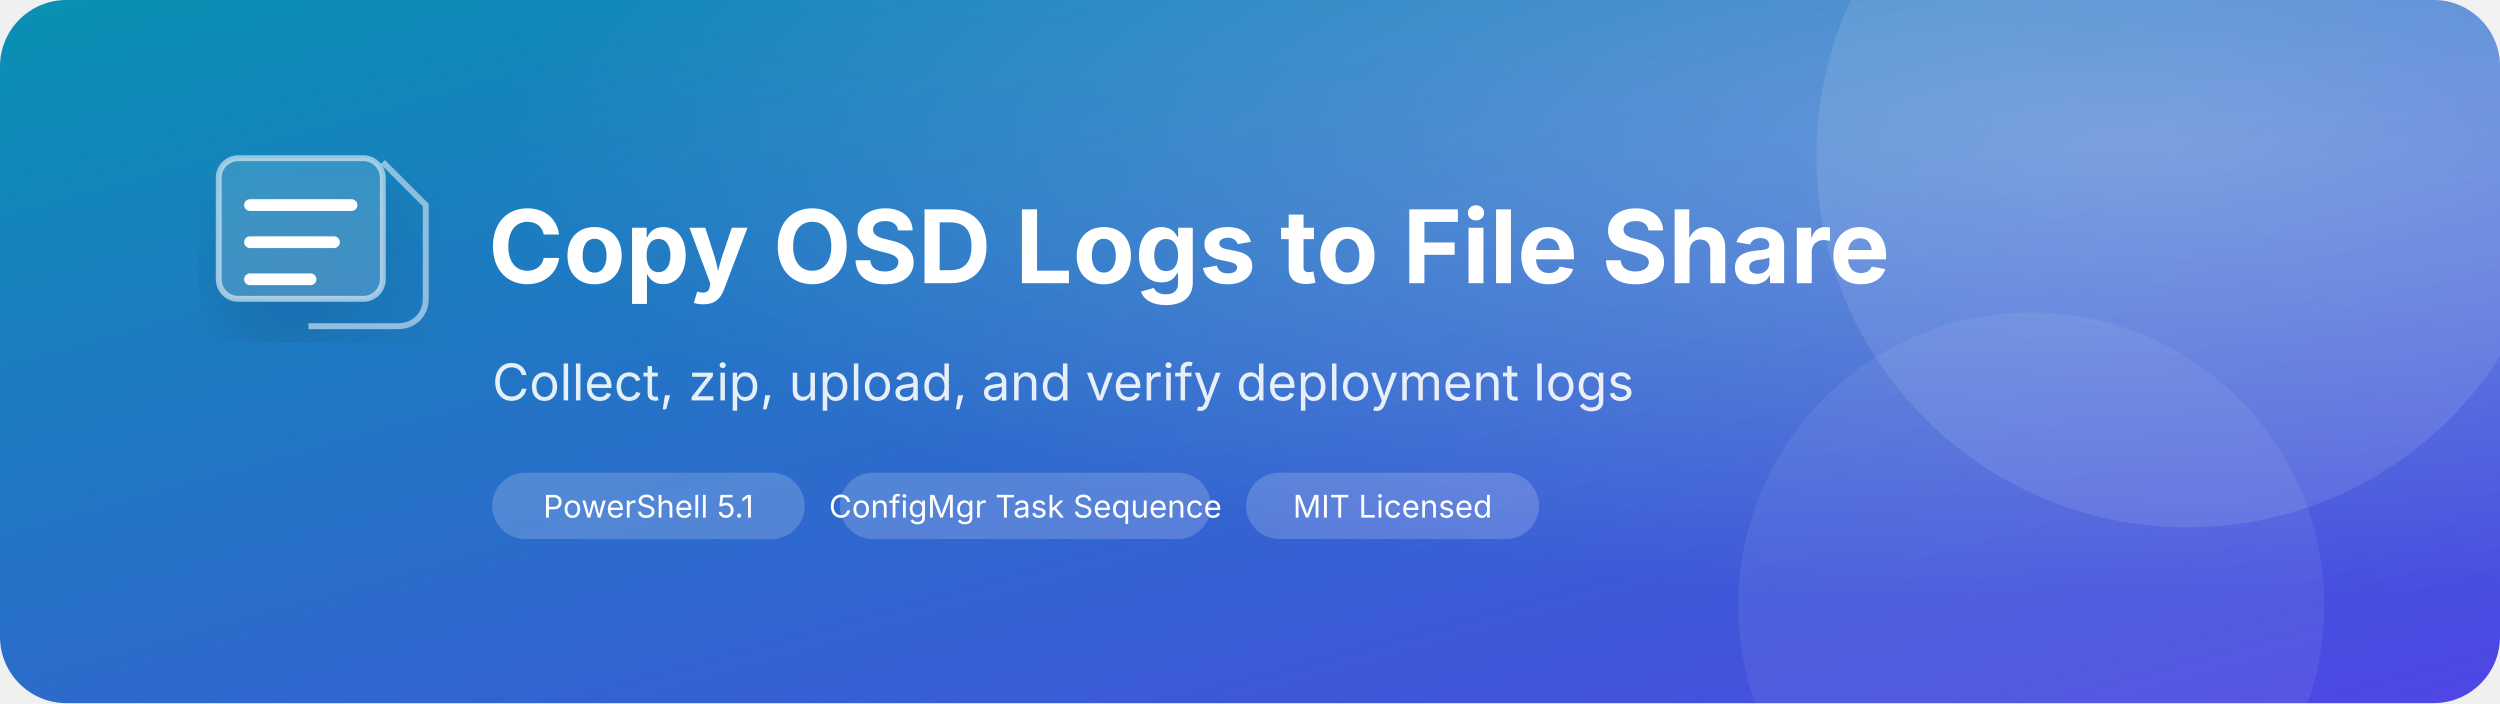
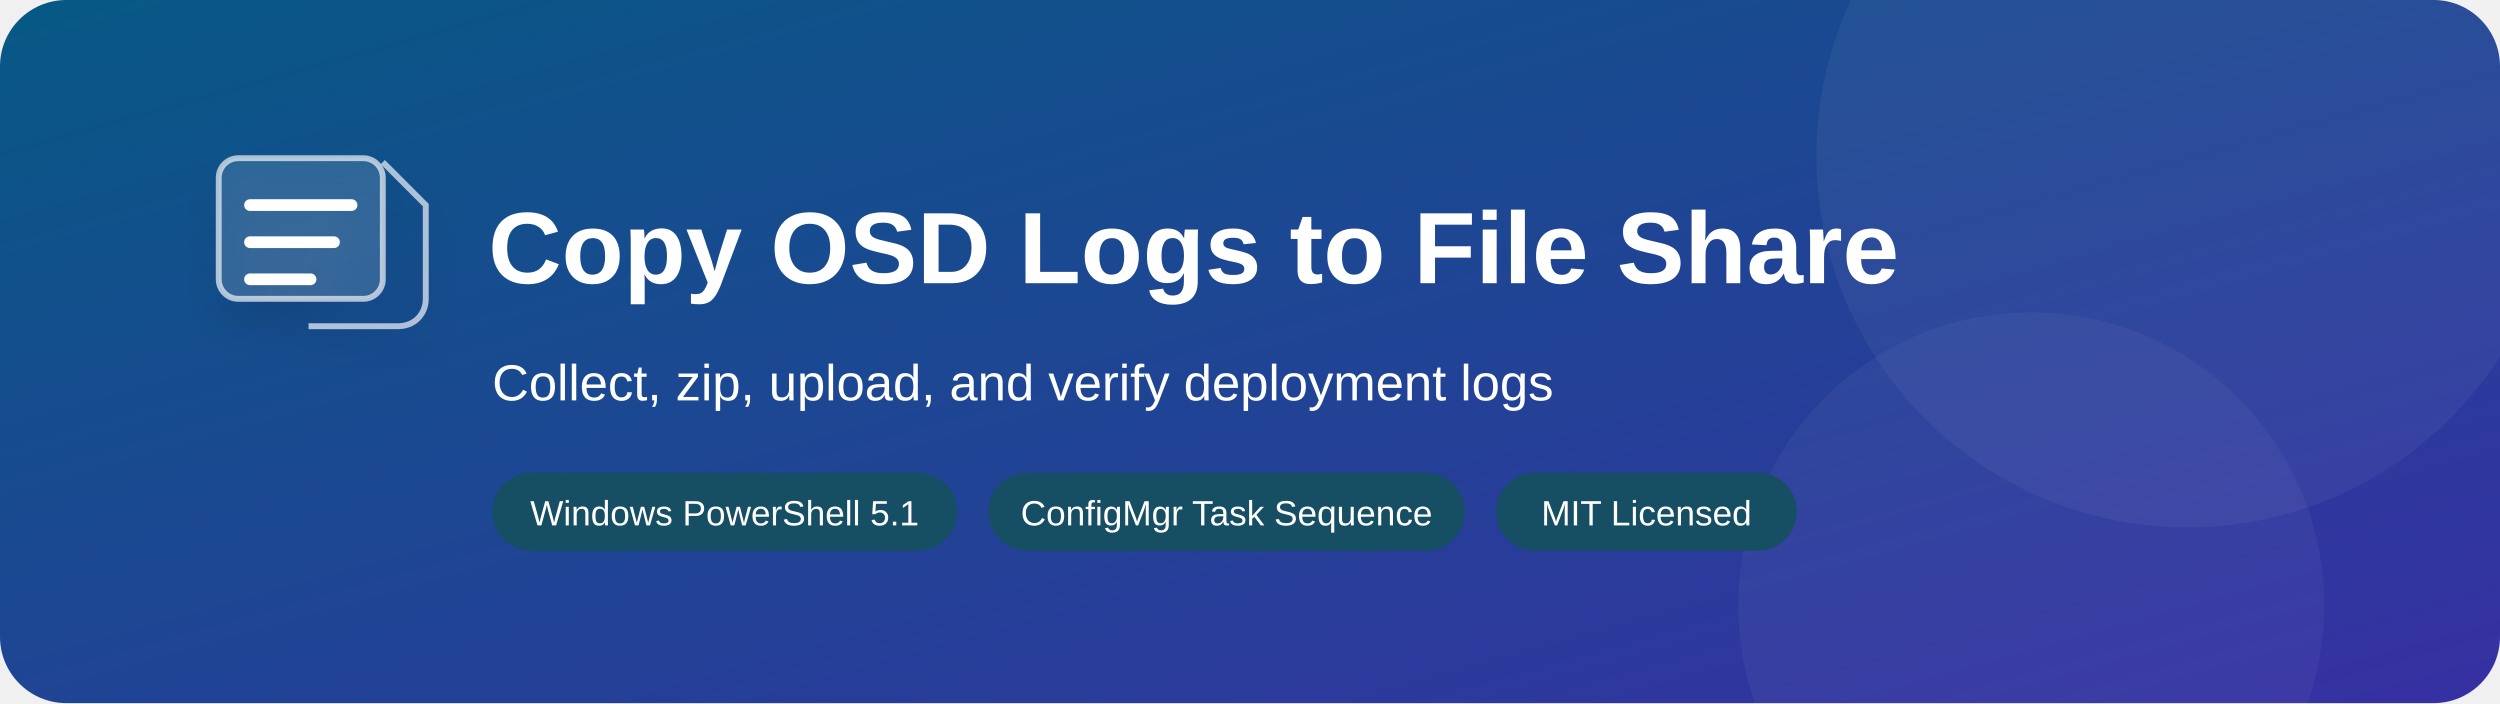
<svg xmlns="http://www.w3.org/2000/svg" width="1280" height="360" viewBox="0 0 1280 360" role="img" aria-labelledby="title desc">
+   <style>
+         svg { color-scheme: light dark; font-family: "Segoe UI", Arial, sans-serif; }
+         .start { stop-color: #075985; }
+         .end { stop-color: #3730a3; }
+         .badge { fill: #164e63; }
+         text { fill: #ffffff; }
+         @media (prefers-color-scheme: dark) {
+             .start { stop-color: #083344; }
+             .end { stop-color: #312e81; }
+             .badge { fill: #083344; }
+         }
+     </style>
  <defs>
-     <linearGradient id="g" x1="0" x2="1" y1="0" y2="1">
-       <stop offset="0" stop-color="#0891B2" />
-       <stop offset="1" stop-color="#4F46E5" />
+     <linearGradient id="background" x1="0" x2="1" y1="0" y2="1">
+       <stop class="start" offset="0" />
+       <stop class="end" offset="1" />
    </linearGradient>
-     <radialGradient id="r" cx="85%" cy="20%" r="65%">
-       <stop offset="0" stop-color="rgba(255,255,255,.30)" />
-       <stop offset="1" stop-color="rgba(255,255,255,0)" />
-     </radialGradient>
-     <filter id="shadow" x="-10%" y="-10%" width="120%" height="120%">
-       <feDropShadow dx="0" dy="18" stdDeviation="18" flood-color="#0f172a" flood-opacity=".32" />
+     <filter id="shadow" x="-15%" y="-15%" width="130%" height="140%">
+       <feDropShadow dx="0" dy="12" stdDeviation="10" flood-color="#0f172a" flood-opacity=".24" />
    </filter>
  </defs>
-   <rect width="1280" height="360" rx="34" fill="url(#g)" />
-   <rect width="1280" height="360" rx="34" fill="url(#r)" />
-   <circle cx="1120" cy="80" r="190" fill="rgba(255,255,255,.10)" />
-   <circle cx="1040" cy="310" r="150" fill="rgba(255,255,255,.07)" />
+   <rect width="1280" height="360" rx="34" fill="url(#background)" />
+   <circle cx="1120" cy="80" r="190" fill="#ffffff" fill-opacity=".05" />
+   <circle cx="1040" cy="310" r="150" fill="#ffffff" fill-opacity=".04" />
  <g filter="url(#shadow)">
-     <rect x="112" y="81" width="84" height="72" rx="10" fill="rgba(255,255,255,.14)" stroke="rgba(255,255,255,.55)" stroke-width="3" />
-     <path d="M128 105h52M128 124h43M128 143h31" stroke="#fff" stroke-width="6" stroke-linecap="round" />
-     <path d="M196 83l22 22v48c0 8-6 14-14 14h-46" fill="none" stroke="rgba(255,255,255,.5)" stroke-width="3" />
+     <rect x="112" y="81" width="84" height="72" rx="10" fill="#ffffff" fill-opacity=".12" stroke="#ffffff" stroke-opacity=".65" stroke-width="3" />
+     <path d="M128 105h52M128 124h43M128 143h31" stroke="#ffffff" stroke-width="6" stroke-linecap="round" />
+     <path d="M196 83l22 22v48c0 8-6 14-14 14h-46" fill="none" stroke="#ffffff" stroke-opacity=".65" stroke-width="3" />
  </g>
-   <text x="250" y="145" font-family="Segoe UI, Inter, Arial, sans-serif" font-size="52" font-weight="700" fill="#fff">Copy OSD Logs to File Share</text>
-   <text x="252" y="205" font-family="Segoe UI, Inter, Arial, sans-serif" font-size="26" fill="rgba(255,255,255,.88)">Collect, zip, upload, and verify deployment logs</text>
+   <text x="250" y="145" font-size="52" font-weight="700">Copy OSD Logs to File Share</text>
+   <text x="252" y="205" font-size="26">Collect, zip, upload, and verify deployment logs</text>
  <g transform="translate(252 242)">
-     <rect width="160" height="34" rx="17" fill="rgba(255,255,255,.18)" />
-     <text x="80" y="23" text-anchor="middle" font-family="Segoe UI, Inter, Arial" font-size="16" fill="#fff">PowerShell 5.1</text>
-     <rect x="178" width="190" height="34" rx="17" fill="rgba(255,255,255,.18)" />
-     <text x="273" y="23" text-anchor="middle" font-family="Segoe UI, Inter, Arial" font-size="16" fill="#fff">ConfigMgr Task Sequence</text>
-     <rect x="386" width="150" height="34" rx="17" fill="rgba(255,255,255,.18)" />
-     <text x="461" y="23" text-anchor="middle" font-family="Segoe UI, Inter, Arial" font-size="16" fill="#fff">MIT Licensed</text>
+     <rect class="badge" width="238" height="40" rx="20" />
+     <text x="119" y="27" text-anchor="middle" font-size="18">Windows PowerShell 5.1</text>
+     <rect class="badge" x="254" width="244" height="40" rx="20" />
+     <text x="376" y="27" text-anchor="middle" font-size="18">ConfigMgr Task Sequence</text>
+     <rect class="badge" x="514" width="154" height="40" rx="20" />
+     <text x="591" y="27" text-anchor="middle" font-size="18">MIT Licensed</text>
  </g>
</svg>
